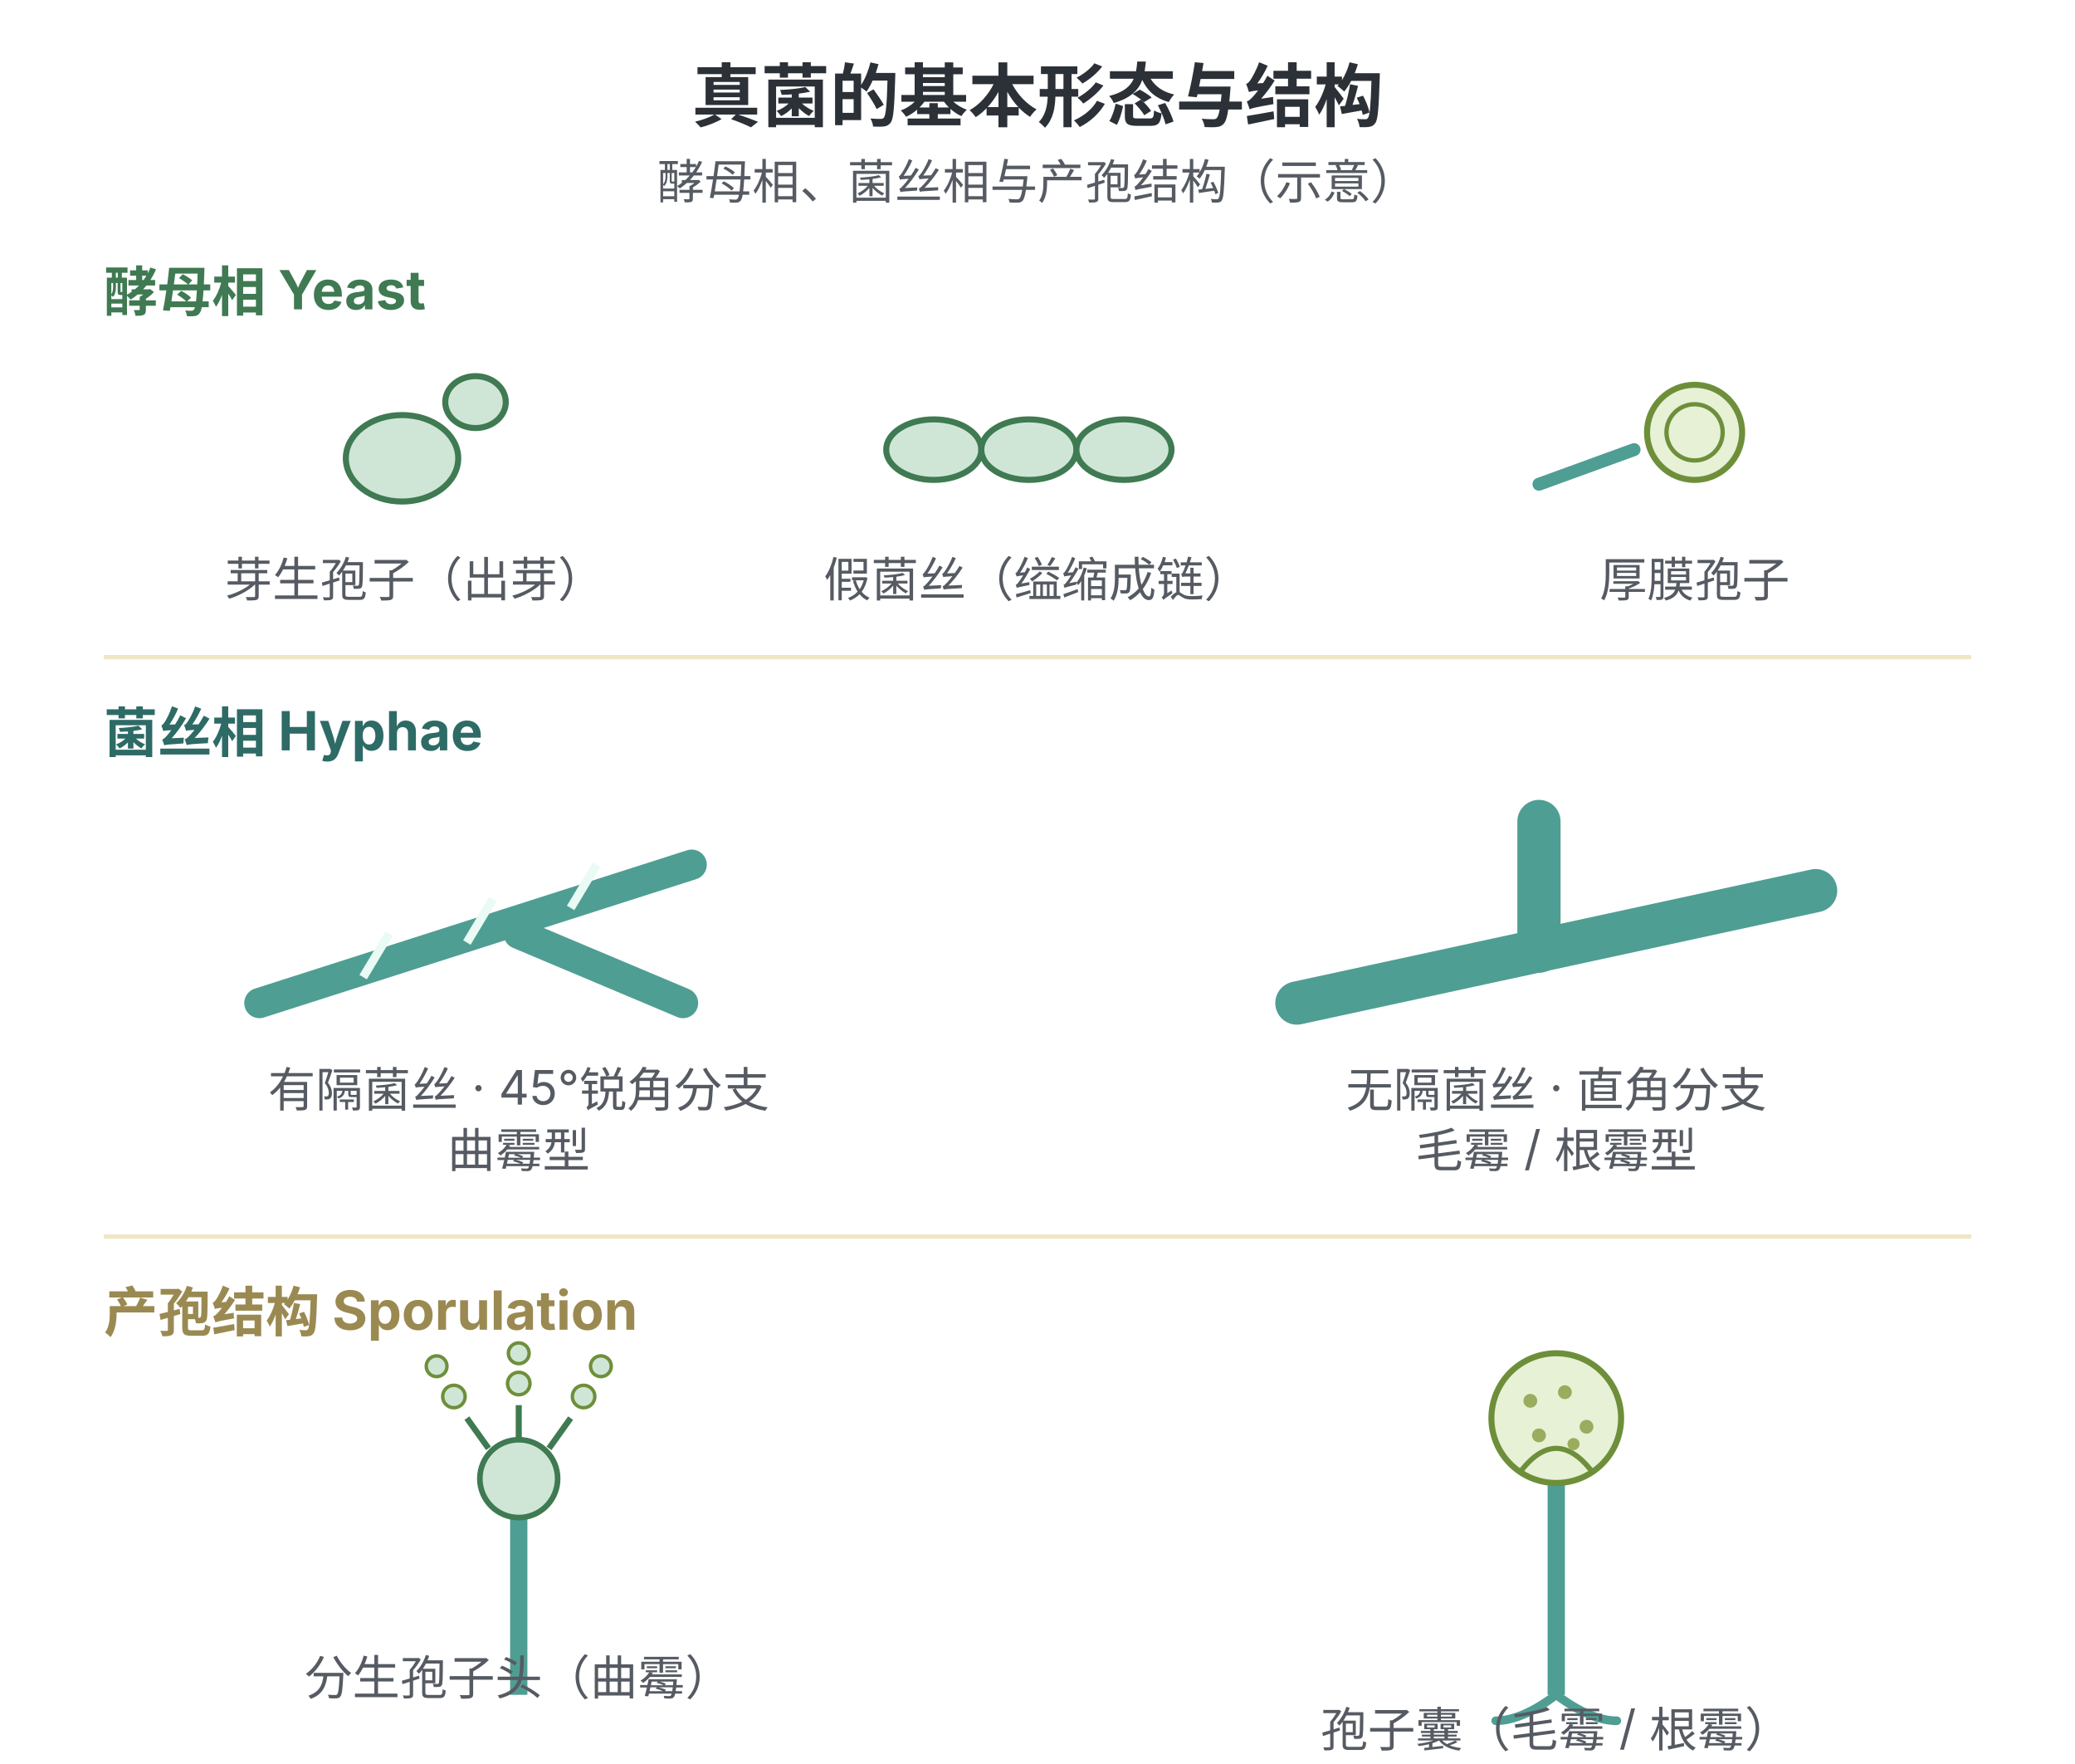
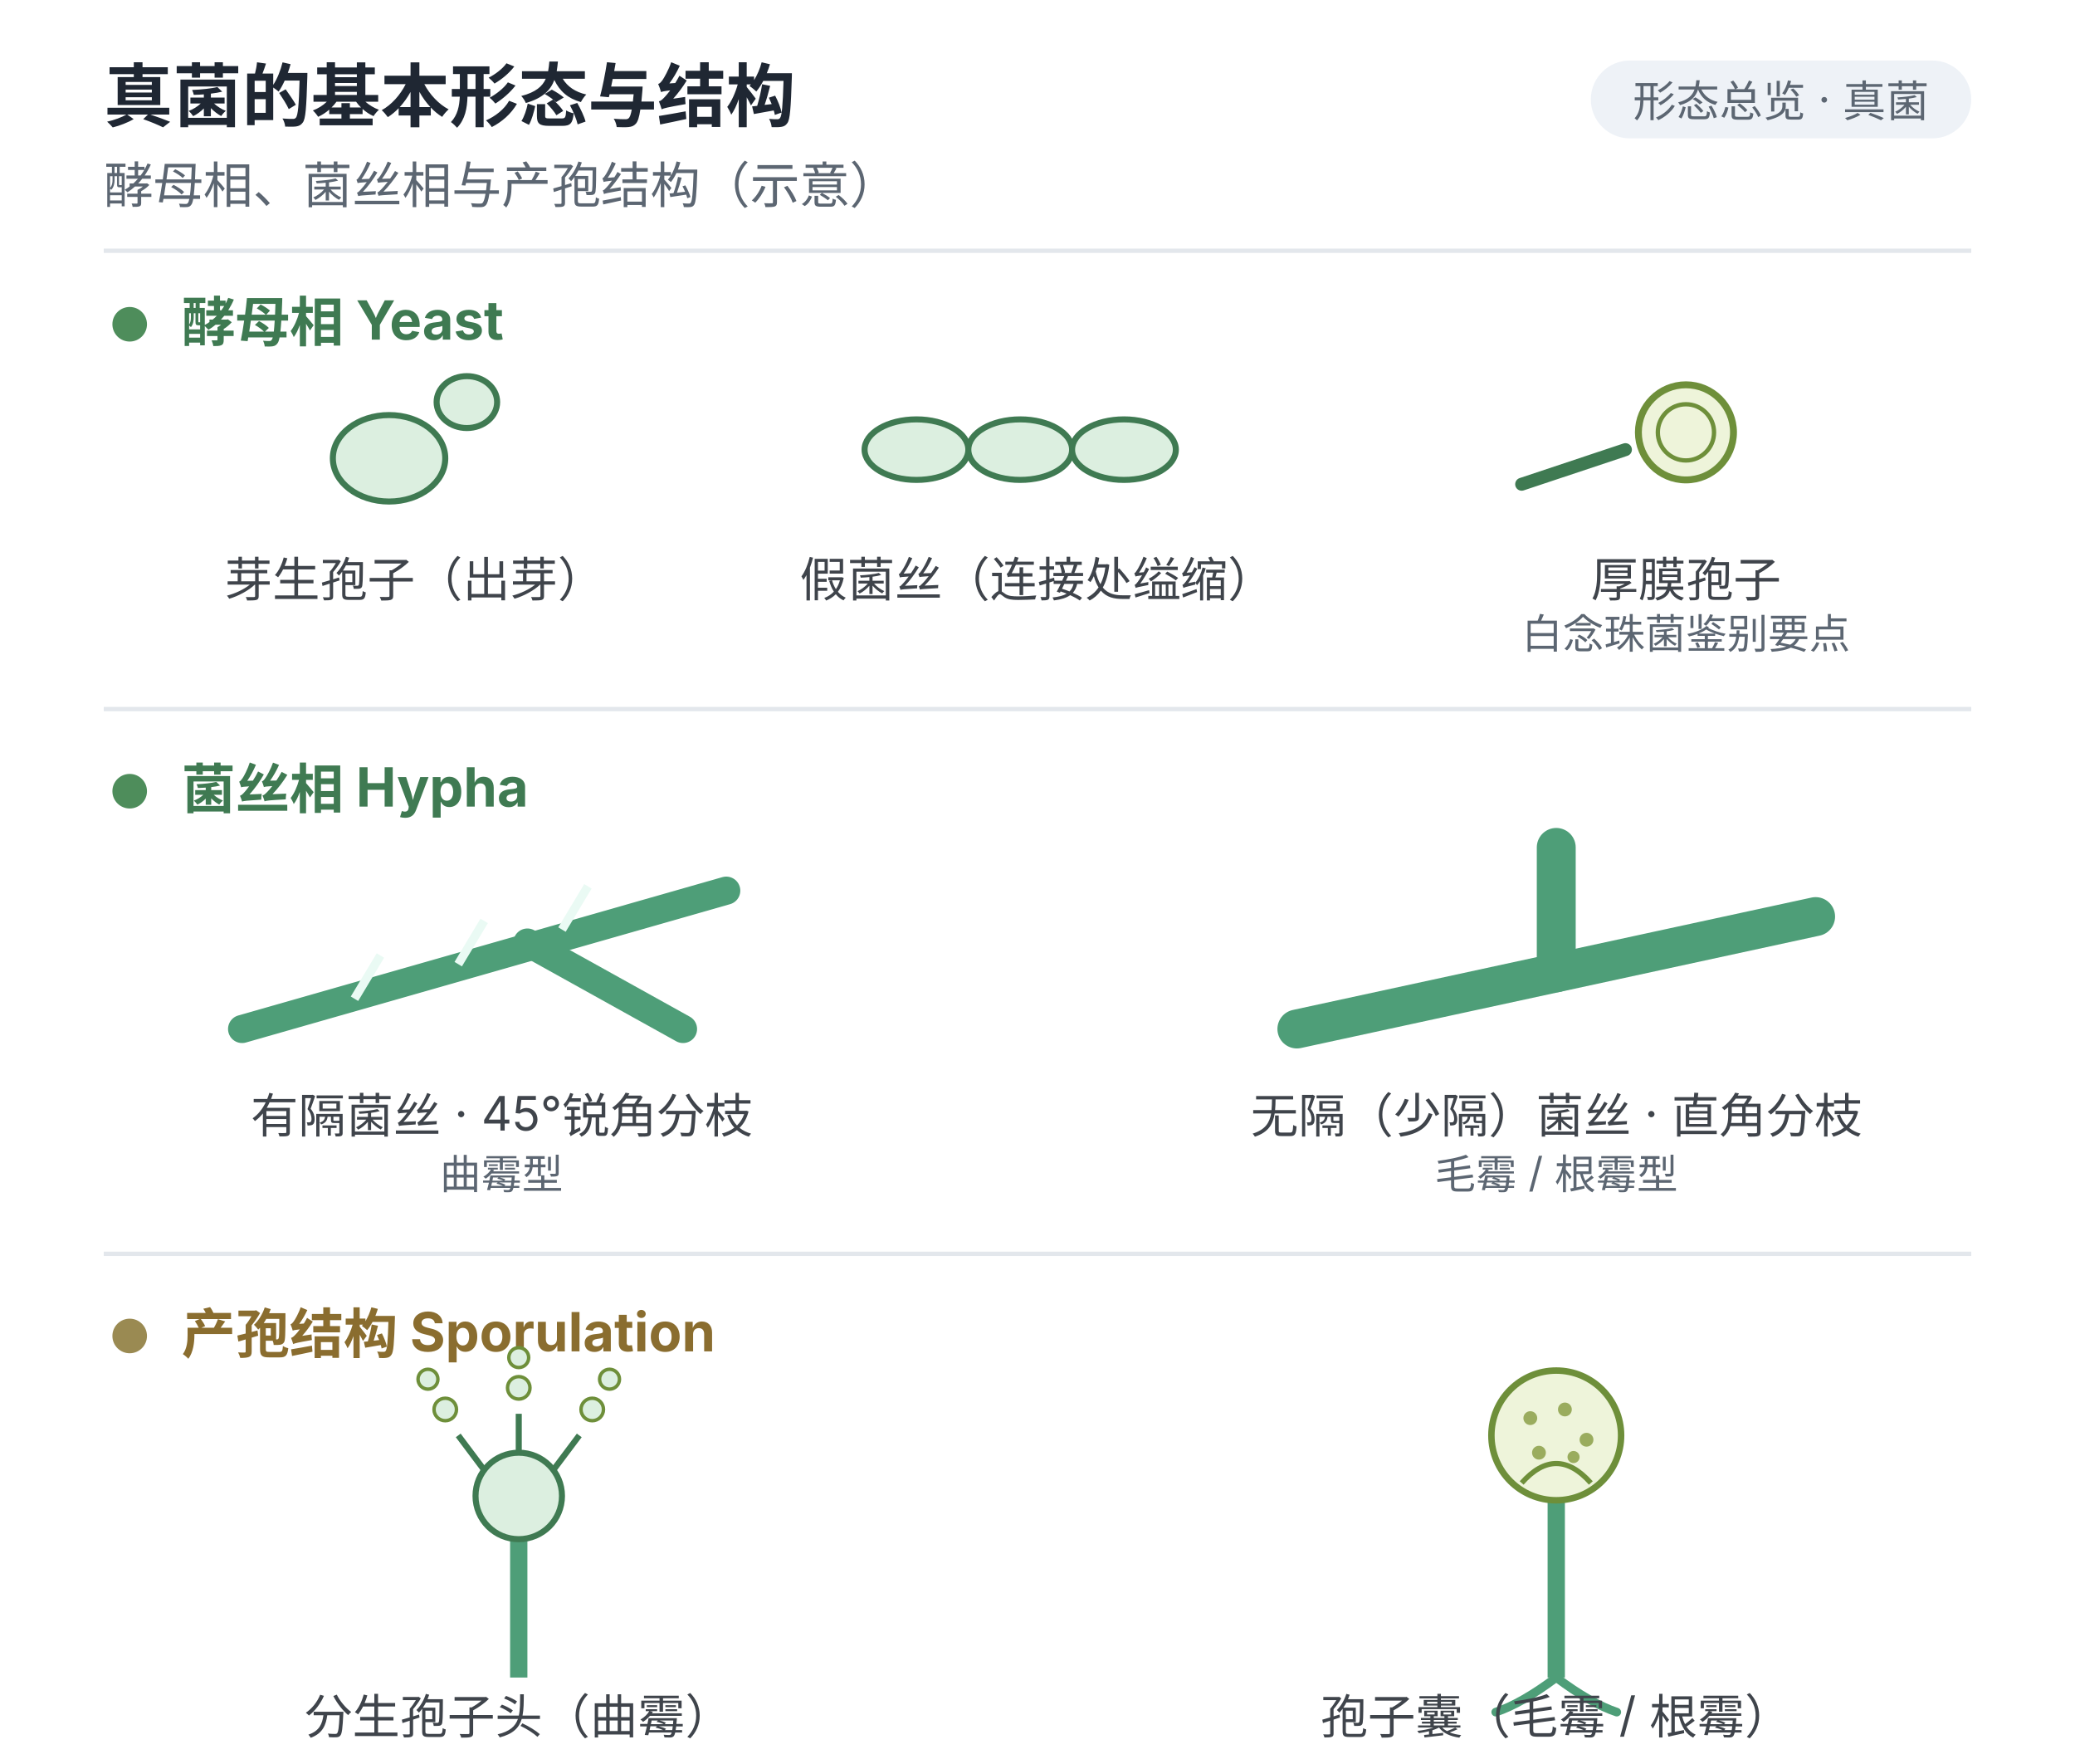
<svg xmlns="http://www.w3.org/2000/svg" role="img" viewBox="0 0 480 408" font-family="-apple-system,'PingFang SC','Microsoft YaHei',sans-serif">
  <rect width="480" height="408" fill="#ffffff" />
-   <text x="240" y="28" text-anchor="middle" font-size="16" font-weight="700" fill="#2c3138">真菌的基本形态与结构</text>
-   <text x="240" y="46" text-anchor="middle" font-size="11" fill="#565b63">酵母相、菌丝相与产孢结构（示意）</text>
-   <text x="24" y="72" font-size="12.5" font-weight="700" fill="#3f7a52">酵母相 Yeast</text>
-   <g fill="#cfe6d6" stroke="#3f7a52" stroke-width="1.4">
-     <ellipse cx="93" cy="106" rx="13" ry="10" />
-     <ellipse cx="110" cy="93" rx="7" ry="6" />
+   <text x="24" y="28" font-size="16" font-weight="700" fill="#1f2733">真菌的基本形态与结构</text>
+   <rect x="368" y="14" width="88" height="18" rx="9" fill="#eef2f7" />
+   <text x="412" y="27" text-anchor="middle" font-size="10" fill="#5c6672">形态总览 · 真菌</text>
+   <text x="24" y="47" font-size="11.5" fill="#5c6672">酵母相、菌丝相与产孢结构（示意）</text>
+   <line x1="24" y1="58" x2="456" y2="58" stroke="#e3e7ec" />
+   <circle cx="30" cy="75" r="4" fill="#4e8d5b" />
+   <text x="42" y="79" font-size="12.5" font-weight="700" fill="#3f7a52">酵母相 Yeast</text>
+   <g fill="#dcefe0" stroke="#3f7a52" stroke-width="1.4">
+     <ellipse cx="90" cy="106" rx="13" ry="10" />
+     <ellipse cx="108" cy="93" rx="7" ry="6" />
+     <ellipse cx="212" cy="104" rx="12" ry="7" />
+     <ellipse cx="236" cy="104" rx="12" ry="7" />
+     <ellipse cx="260" cy="104" rx="12" ry="7" />
  </g>
-   <text x="96" y="138" text-anchor="middle" font-size="11" fill="#565b63">芽生孢子（出芽）</text>
-   <g fill="#cfe6d6" stroke="#3f7a52" stroke-width="1.4">
-     <ellipse cx="216" cy="104" rx="11" ry="7" />
-     <ellipse cx="238" cy="104" rx="11" ry="7" />
-     <ellipse cx="260" cy="104" rx="11" ry="7" />
-   </g>
-   <text x="240" y="138" text-anchor="middle" font-size="11" fill="#565b63">假菌丝（缢缩成链）</text>
-   <line x1="356" y1="112" x2="378" y2="104" stroke="#4f9e93" stroke-width="3" stroke-linecap="round" />
-   <circle cx="392" cy="100" r="11" fill="#e7f1d6" stroke="#6e8f3a" stroke-width="1.4" />
-   <circle cx="392" cy="100" r="6.5" fill="none" stroke="#6e8f3a" stroke-width="1" />
-   <text x="392" y="138" text-anchor="middle" font-size="11" fill="#565b63">厚膜孢子</text>
-   <line x1="24" y1="152" x2="456" y2="152" stroke="#efe6c6" stroke-width="1" />
-   <text x="24" y="174" font-size="12.5" font-weight="700" fill="#2e6b66">菌丝相 Hyphae</text>
-   <g stroke="#4f9e93" stroke-width="7" fill="none" stroke-linecap="round">
-     <line x1="60" y1="232" x2="160" y2="200" />
-     <line x1="120" y1="216" x2="158" y2="232" />
+   <line x1="352" y1="112" x2="376" y2="104" stroke="#3f7a52" stroke-width="3" stroke-linecap="round" />
+   <circle cx="390" cy="100" r="11" fill="#eef4da" stroke="#6e8f3a" stroke-width="1.6" />
+   <circle cx="390" cy="100" r="6.5" fill="none" stroke="#6e8f3a" stroke-width="1" />
+   <text x="96" y="138" text-anchor="middle" font-size="11" fill="#3f444b">芽生孢子（出芽）</text>
+   <text x="240" y="138" text-anchor="middle" font-size="11" fill="#3f444b">假菌丝（连接处缢缩）</text>
+   <text x="390" y="138" text-anchor="middle" font-size="11" fill="#3f444b">厚膜孢子</text>
+   <text x="390" y="150" text-anchor="middle" font-size="9.5" fill="#5c6672">白念珠菌鉴别要点</text>
+   <line x1="24" y1="164" x2="456" y2="164" stroke="#e3e7ec" />
+   <circle cx="30" cy="183" r="4" fill="#4e8d5b" />
+   <text x="42" y="187" font-size="12.5" font-weight="700" fill="#3f7a52">菌丝相 Hypha</text>
+   <g stroke="#4e9e78" stroke-width="6.5" fill="none" stroke-linecap="round">
+     <line x1="56" y1="238" x2="168" y2="206" />
+     <line x1="122" y1="218" x2="158" y2="238" />
  </g>
  <g stroke="#eafaf4" stroke-width="2">
-     <line x1="84" y1="226" x2="90" y2="216" />
-     <line x1="108" y1="218" x2="114" y2="208" />
-     <line x1="132" y1="210" x2="138" y2="200" />
+     <line x1="82" y1="231" x2="88" y2="221" />
+     <line x1="106" y1="223" x2="112" y2="213" />
+     <line x1="130" y1="215" x2="136" y2="205" />
  </g>
-   <text x="120" y="256" text-anchor="middle" font-size="11" fill="#565b63">有隔菌丝 · 45°锐角分支</text>
-   <text x="120" y="270" text-anchor="middle" font-size="11" fill="#565b63">曲霉型</text>
-   <g stroke="#4f9e93" stroke-width="10" fill="none" stroke-linecap="round">
-     <line x1="300" y1="232" x2="420" y2="206" />
-     <line x1="356" y1="220" x2="356" y2="190" />
+   <text x="116" y="262" text-anchor="middle" font-size="11" fill="#3f444b">有隔菌丝 · 45°锐角分枝</text>
+   <text x="116" y="275" text-anchor="middle" font-size="9.5" fill="#5c6672">曲霉型</text>
+   <g stroke="#4e9e78" stroke-width="9" fill="none" stroke-linecap="round">
+     <line x1="300" y1="238" x2="420" y2="212" />
+     <line x1="360" y1="225" x2="360" y2="196" />
  </g>
-   <text x="360" y="256" text-anchor="middle" font-size="11" fill="#565b63">无隔菌丝 · 直角分支</text>
-   <text x="360" y="270" text-anchor="middle" font-size="11" fill="#565b63">毛霉 / 根霉型</text>
-   <line x1="24" y1="286" x2="456" y2="286" stroke="#efe6c6" stroke-width="1" />
-   <text x="24" y="308" font-size="12.5" font-weight="700" fill="#9a8a52">产孢结构 Sporulation</text>
-   <line x1="120" y1="392" x2="120" y2="346" stroke="#4f9e93" stroke-width="4" />
-   <circle cx="120" cy="342" r="9" fill="#cfe6d6" stroke="#3f7a52" stroke-width="1.3" />
+   <text x="360" y="262" text-anchor="middle" font-size="11" fill="#3f444b">无隔（少隔）菌丝 · 直角分枝</text>
+   <text x="360" y="275" text-anchor="middle" font-size="9.5" fill="#5c6672">毛霉 / 根霉型</text>
+   <line x1="24" y1="290" x2="456" y2="290" stroke="#e3e7ec" />
+   <circle cx="30" cy="309" r="4" fill="#9a8a52" />
+   <text x="42" y="313" font-size="12.5" font-weight="700" fill="#8a6d2f">产孢结构 Sporulation</text>
+   <line x1="120" y1="388" x2="120" y2="352" stroke="#4e9e78" stroke-width="4" />
+   <circle cx="120" cy="346" r="10" fill="#dcefe0" stroke="#3f7a52" stroke-width="1.4" />
  <g stroke="#3f7a52" stroke-width="1.4">
-     <line x1="113" y1="335" x2="108" y2="328" />
-     <line x1="120" y1="333" x2="120" y2="325" />
-     <line x1="127" y1="335" x2="132" y2="328" />
+     <line x1="112" y1="340" x2="106" y2="332" />
+     <line x1="120" y1="336" x2="120" y2="327" />
+     <line x1="128" y1="340" x2="134" y2="332" />
  </g>
-   <g fill="#cfe6d6" stroke="#6e8f3a" stroke-width="0.8">
-     <circle cx="105" cy="323" r="2.6" />
-     <circle cx="120" cy="320" r="2.6" />
-     <circle cx="135" cy="323" r="2.6" />
-     <circle cx="101" cy="316" r="2.4" />
-     <circle cx="120" cy="313" r="2.4" />
-     <circle cx="139" cy="316" r="2.4" />
+   <g fill="#dcefe0" stroke="#6e8f3a" stroke-width="0.8">
+     <circle cx="103" cy="326" r="2.6" />
+     <circle cx="120" cy="321" r="2.6" />
+     <circle cx="137" cy="326" r="2.6" />
+     <circle cx="99" cy="319" r="2.3" />
+     <circle cx="120" cy="314" r="2.3" />
+     <circle cx="141" cy="319" r="2.3" />
  </g>
-   <text x="120" y="392" text-anchor="middle" font-size="11" fill="#565b63">分生孢子头（曲霉）</text>
-   <line x1="360" y1="392" x2="360" y2="340" stroke="#4f9e93" stroke-width="4" />
-   <circle cx="360" cy="328" r="15" fill="#e7f1d6" stroke="#6e8f3a" stroke-width="1.4" />
-   <path d="M352,340 q8,-10 16,0" fill="none" stroke="#6e8f3a" stroke-width="1.2" />
+   <text x="120" y="401" text-anchor="middle" font-size="11" fill="#3f444b">分生孢子头（曲霉）</text>
+   <line x1="360" y1="388" x2="360" y2="346" stroke="#4e9e78" stroke-width="4" />
+   <circle cx="360" cy="332" r="15" fill="#eef4da" stroke="#6e8f3a" stroke-width="1.5" />
+   <path d="M352,343 q8,-9 16,0" fill="none" stroke="#6e8f3a" stroke-width="1.2" />
  <g fill="#9aac5e">
-     <circle cx="354" cy="324" r="1.6" />
-     <circle cx="362" cy="322" r="1.6" />
-     <circle cx="367" cy="330" r="1.6" />
-     <circle cx="356" cy="332" r="1.6" />
-     <circle cx="364" cy="334" r="1.4" />
+     <circle cx="354" cy="328" r="1.6" />
+     <circle cx="362" cy="326" r="1.6" />
+     <circle cx="367" cy="333" r="1.6" />
+     <circle cx="356" cy="336" r="1.6" />
+     <circle cx="364" cy="337" r="1.4" />
  </g>
-   <g stroke="#4f9e93" stroke-width="2" fill="none" stroke-linecap="round">
-     <path d="M360,392 q-8,6 -14,6" />
-     <path d="M360,392 q8,6 14,6" />
+   <g stroke="#4e9e78" stroke-width="2" fill="none" stroke-linecap="round">
+     <path d="M360,388 q-8,6 -14,8" />
+     <path d="M360,388 q8,6 14,8" />
  </g>
-   <text x="360" y="392" text-anchor="middle" font-size="11" fill="#565b63" dy="0"> </text>
-   <text x="360" y="404" text-anchor="middle" font-size="11" fill="#565b63">孢子囊（毛霉 / 根霉）</text>
+   <text x="360" y="401" text-anchor="middle" font-size="11" fill="#3f444b">孢子囊（毛霉 / 根霉）</text>
</svg>
